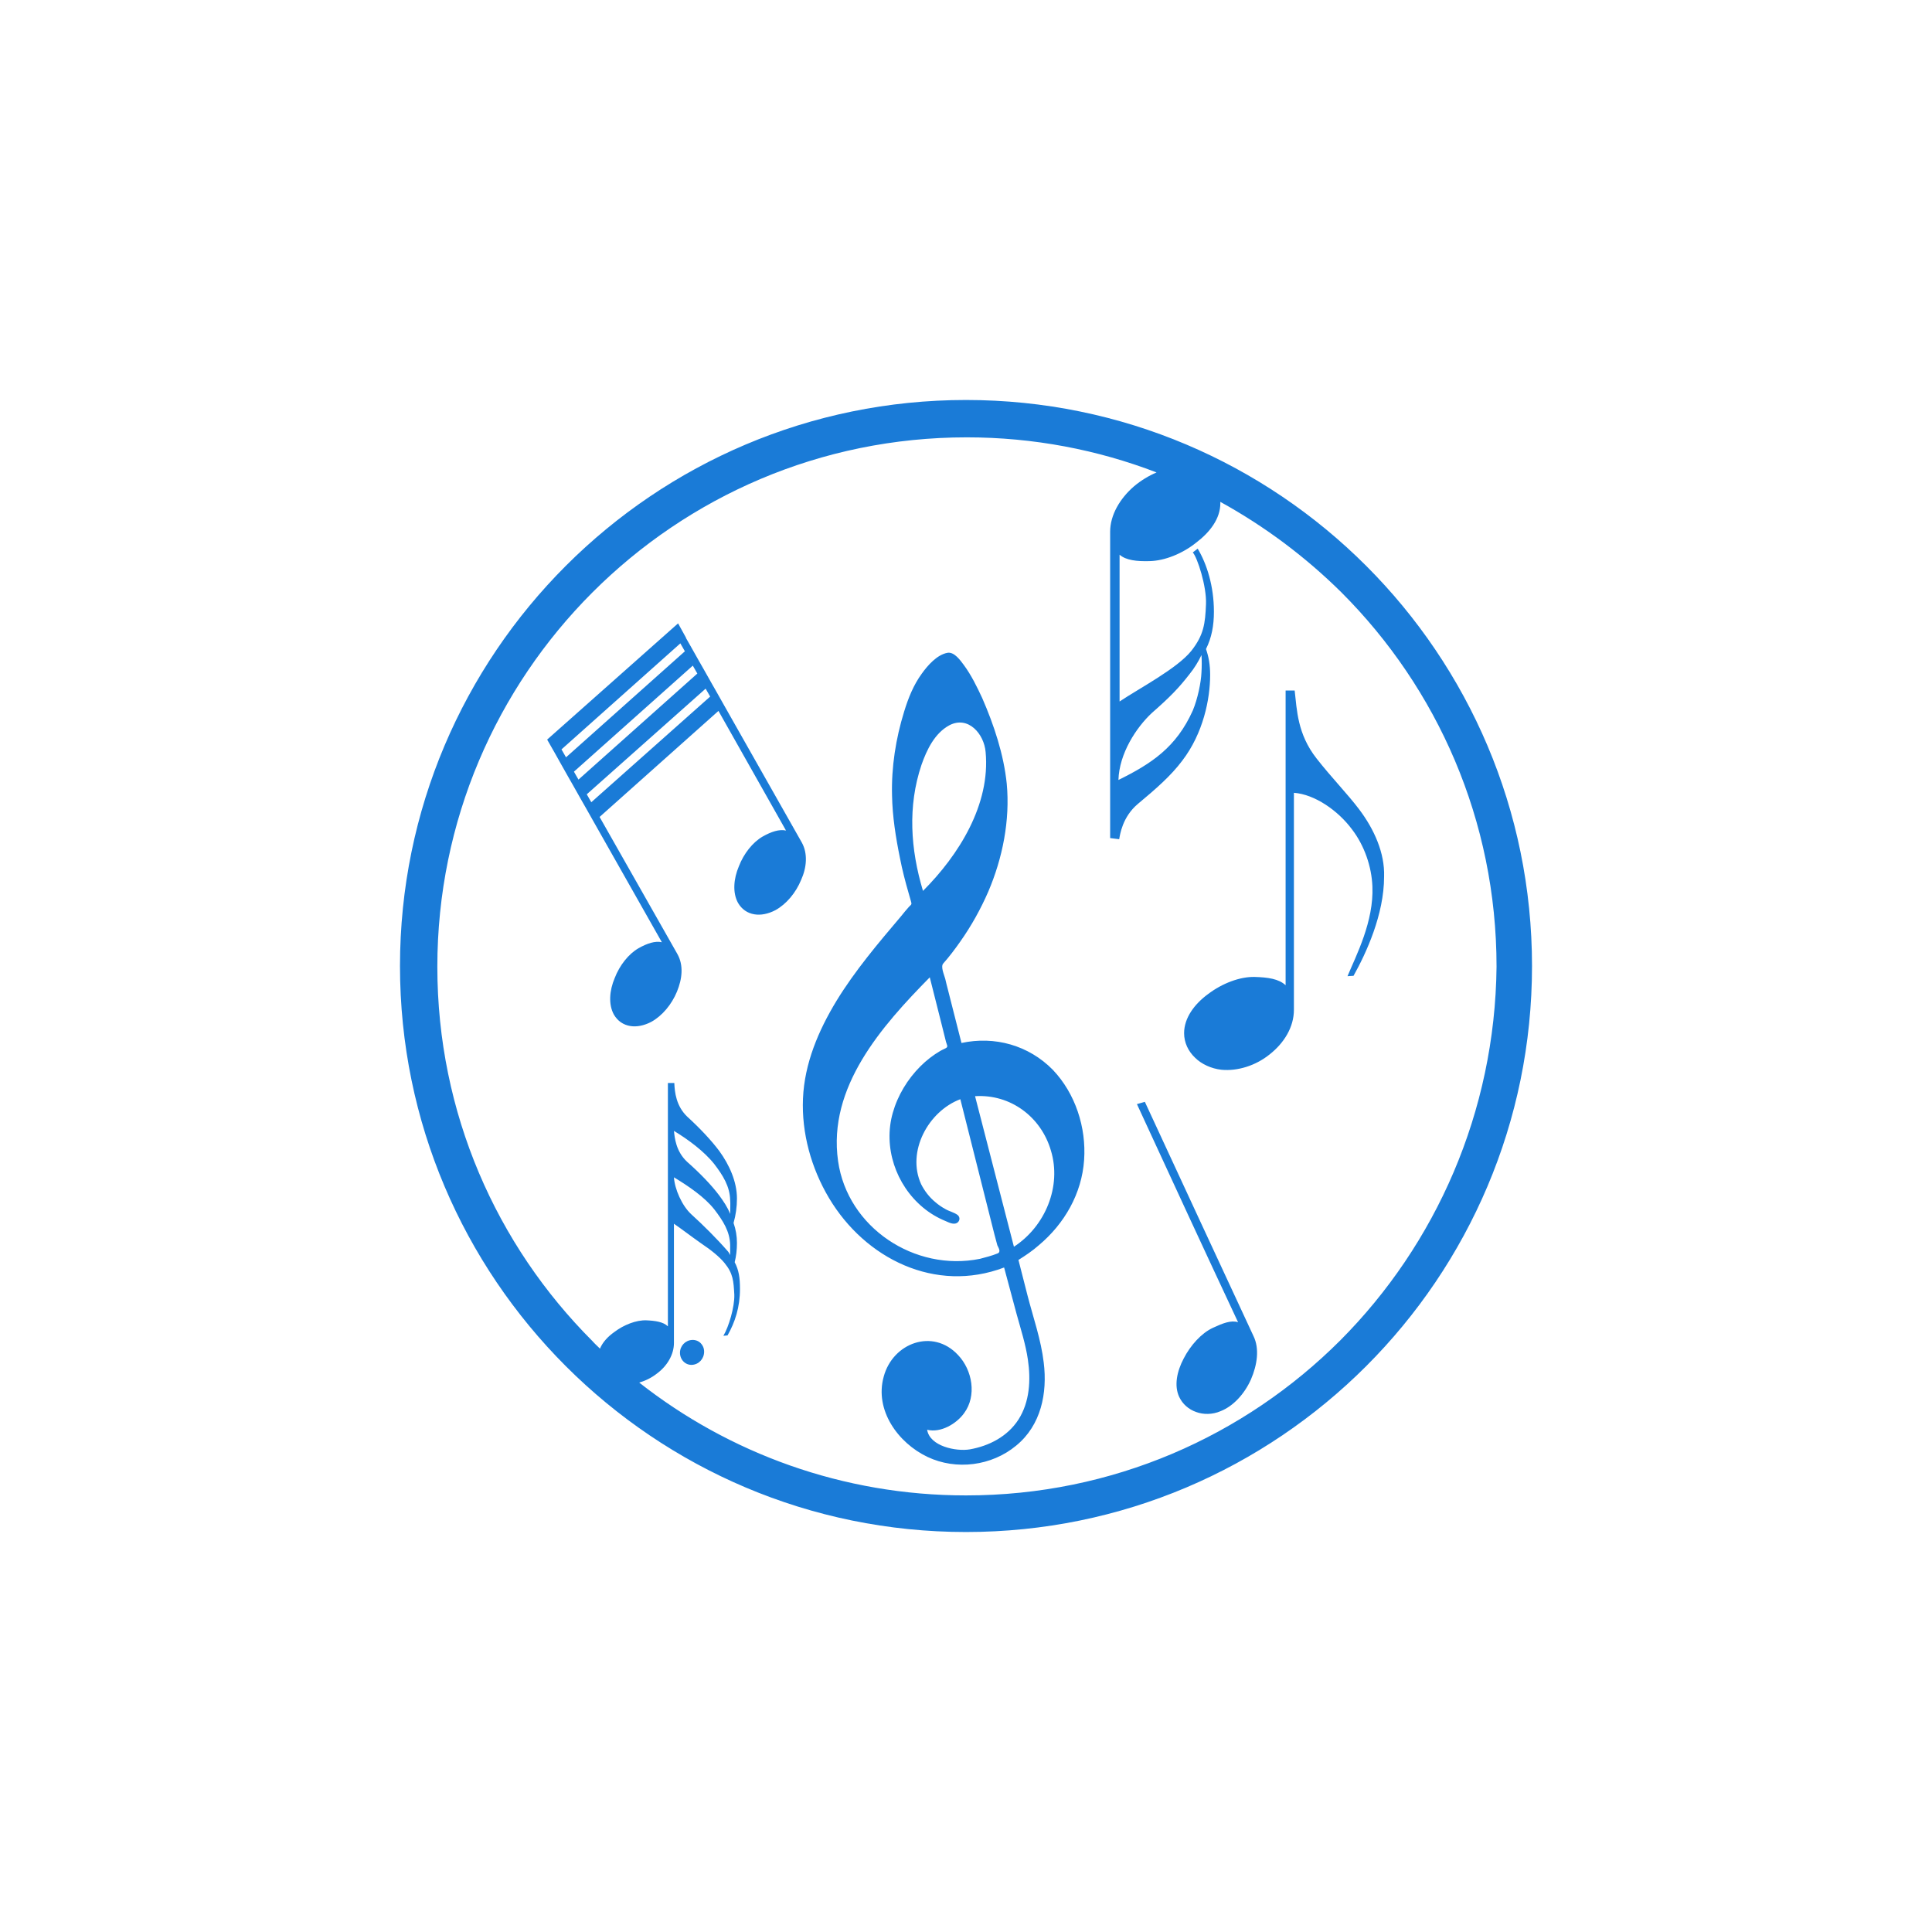
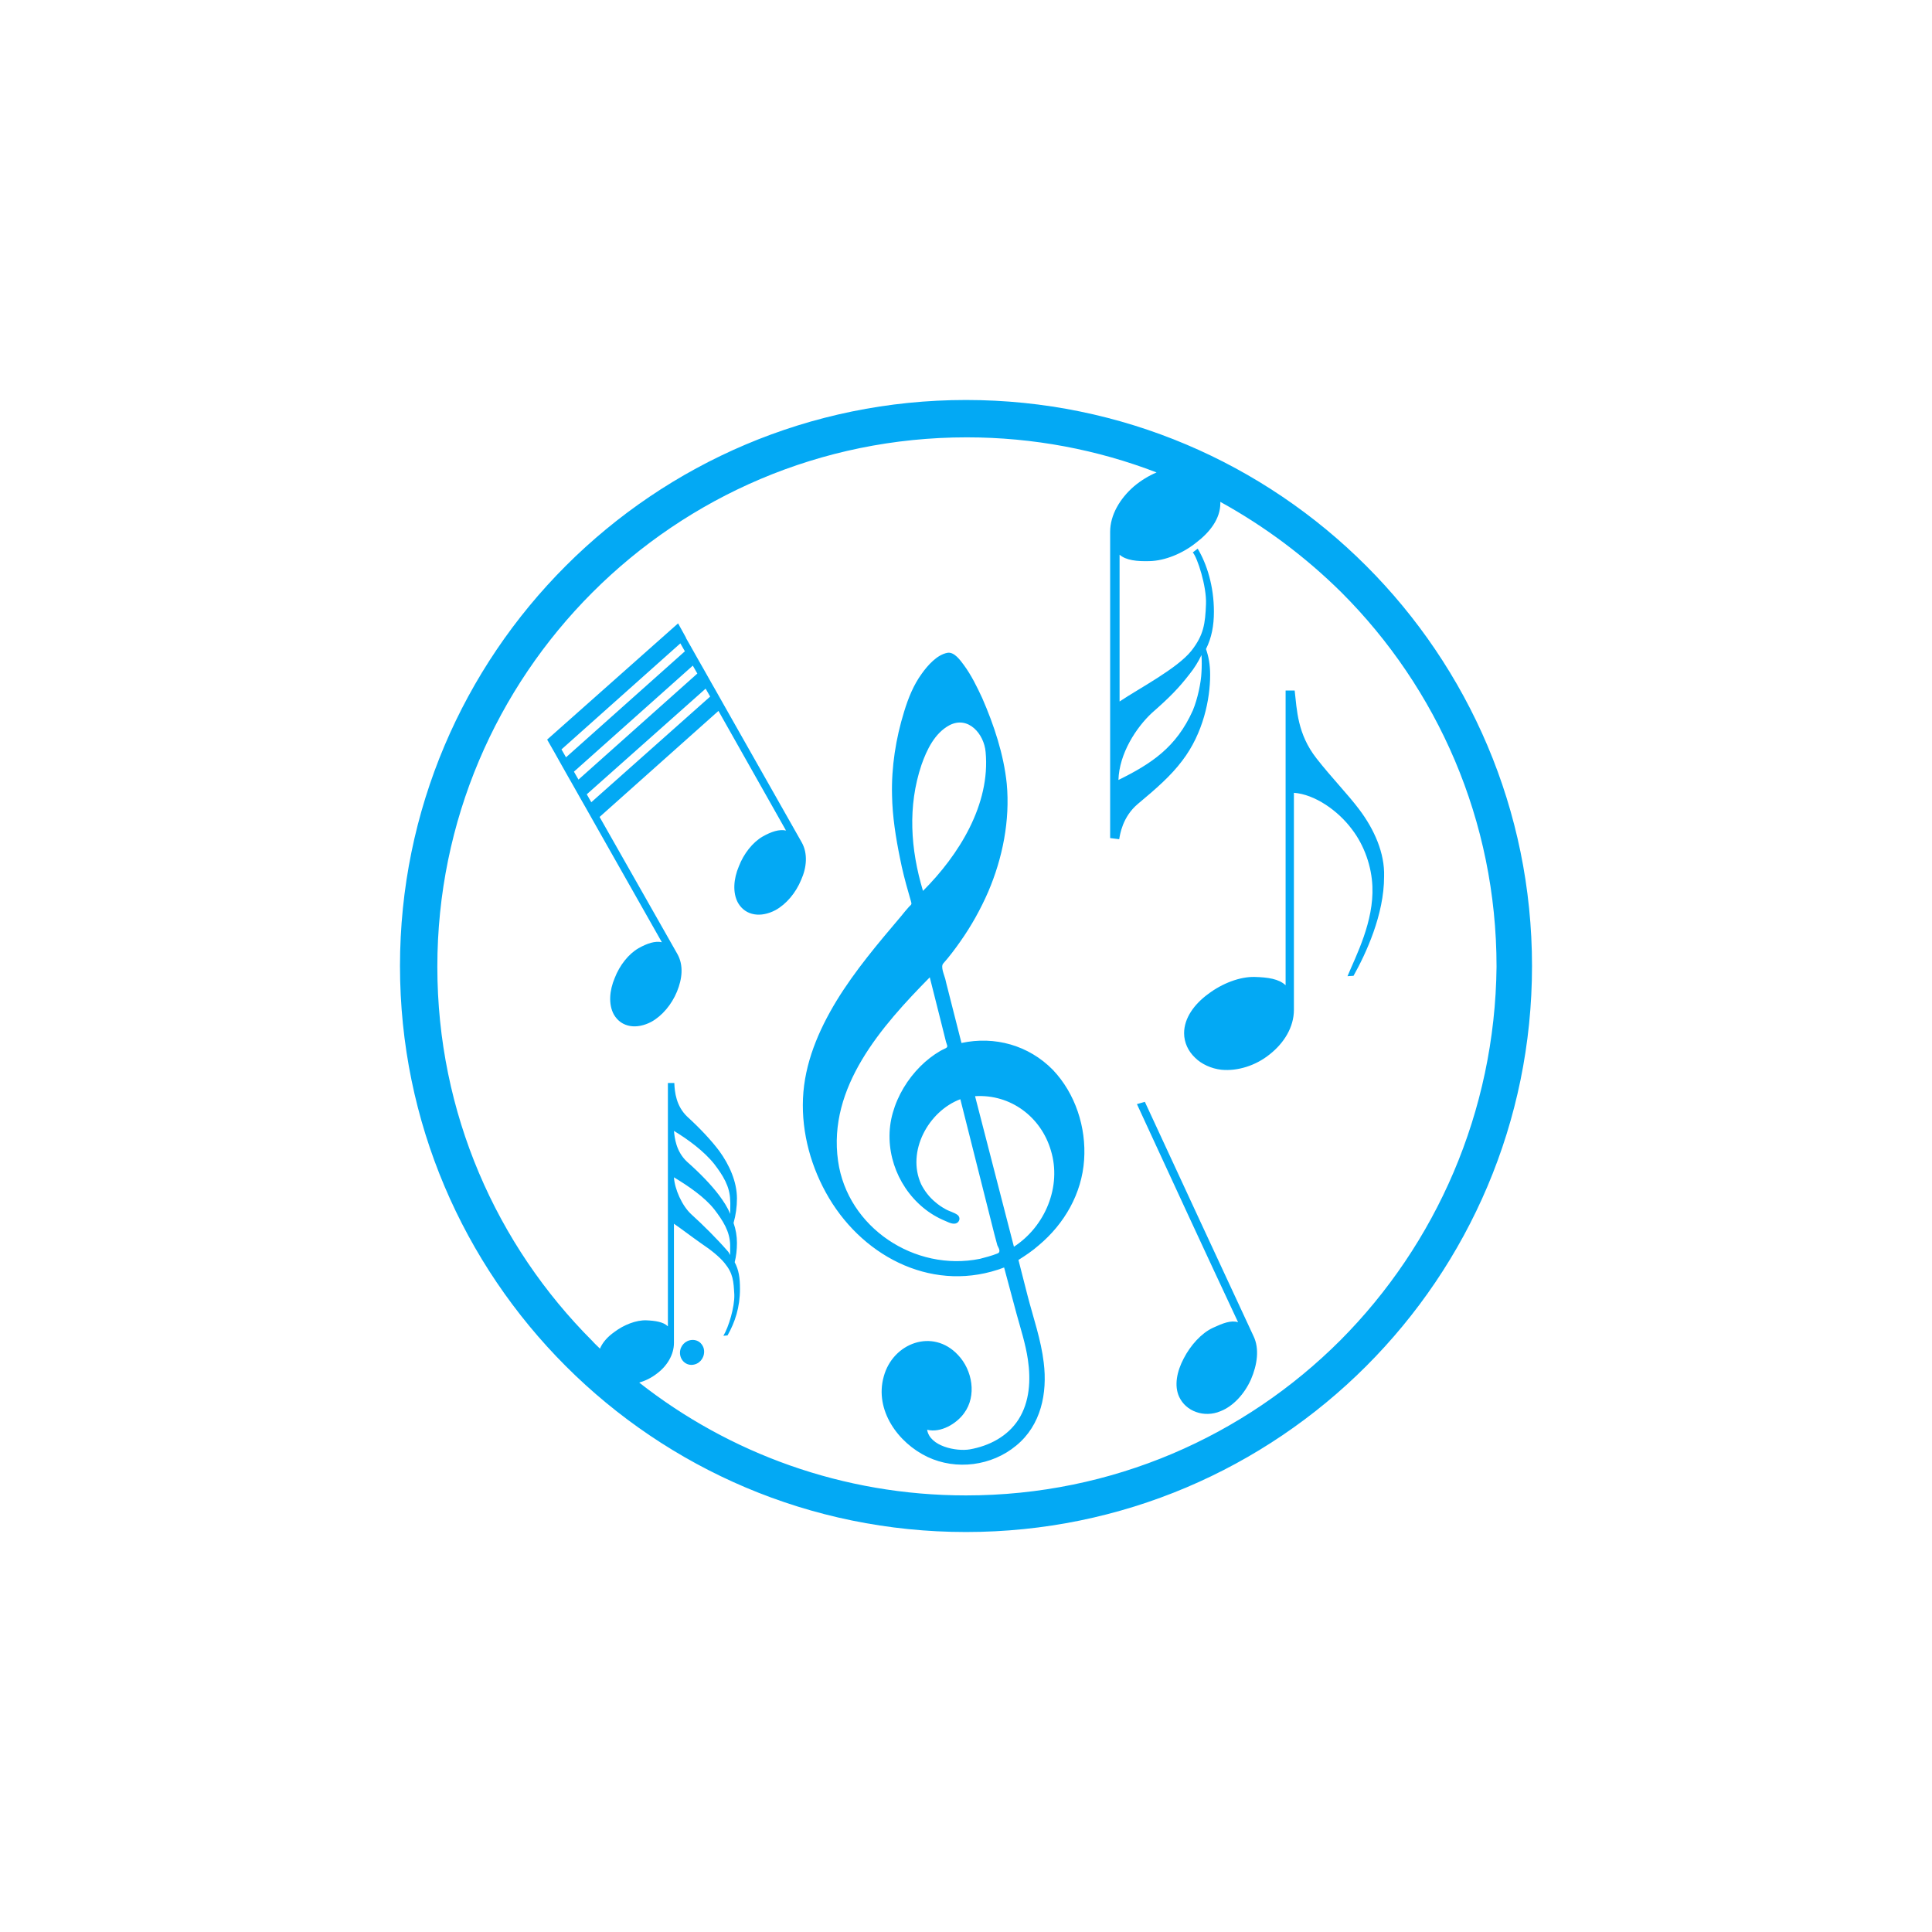
<svg xmlns="http://www.w3.org/2000/svg" version="1.1" id="Calque_1" x="0px" y="0px" viewBox="0 0 512 512" enable-background="new 0 0 512 512" xml:space="preserve">
-   <path fill="#1A7BD7" d="M303.4,292c-0.7,0.2-1.4,0.4-2.1,0.6c8.9,19.3,17.8,38.6,26.8,57.8c-1.9-0.6-4.1,0.3-6.7,1.5  c-3,1.4-5.9,4.6-7.7,8.1c-1.8,3.4-2.6,7.2-1.2,10.2c0.9,1.9,2.5,3.3,4.5,4c1.9,0.7,4.3,0.7,6.4-0.2c3.4-1.3,6.4-4.6,8.1-8.4  c1.7-3.9,2.3-8.2,0.7-11.5C322.6,333.5,313,312.7,303.4,292z M183.4,355.1c-1.8,0.1-3.2,1.6-3.2,3.4s1.4,3.3,3.2,3.2  c1.8-0.1,3.2-1.6,3.2-3.5C186.6,356.4,185.2,355,183.4,355.1z M212.5,223.3L192,187.1l-2.2-3.9l-1.2-2.1l-2.2-3.9l-1.2-2.1l-2.2-3.9  l-1.2-2.1V169l-2.1-3.8L145,196l2,3.5l1.4,2.5l2.2,3.9l1.2,2.1l2.2,3.9l1.2,2.1l2.2,3.9l18,31.8c-1.8-0.4-3.9,0.3-6.2,1.6  c-2.6,1.5-5,4.5-6.3,7.9c-1.4,3.3-1.7,7-0.2,9.7c1,1.7,2.5,2.7,4.3,3c1.7,0.3,3.7-0.1,5.6-1.1c2.9-1.6,5.4-4.6,6.8-8  c1.4-3.4,1.8-7,0.1-10l-20.6-36.3l31.5-28.1l17.9,31.7c-1.8-0.4-3.9,0.3-6.2,1.6c-2.6,1.5-5,4.5-6.3,7.9c-1.4,3.3-1.7,7-0.2,9.7  c1,1.7,2.5,2.7,4.3,3c1.7,0.3,3.7-0.1,5.6-1.1c2.9-1.6,5.4-4.6,6.8-8C213.8,229.9,214.1,226.2,212.5,223.3z M150,200.7l-1.2-2.1  l31.5-28.1l1.2,2.1L150,200.7z M153.3,206.6l-1.2-2.1l31.5-28.1l1.2,2.1L153.3,206.6z M156.7,212.6l-1.2-2.1l31.5-28l1.2,2.1  L156.7,212.6z M254.8,276.4c-1-3.9-2-7.9-3-11.8c-0.4-1.7-0.9-3.4-1.3-5.2c-0.3-1.1-1.3-3.3-0.5-4.1c1.6-1.8,3.1-3.8,4.5-5.8  c2.9-4.1,5.4-8.6,7.4-13.2c3.8-8.9,5.8-18.9,4.9-28.6c-0.8-7.8-3.4-15.6-6.5-22.7c-1.4-3-2.9-6.1-4.9-8.8c-0.9-1.2-2.5-3.5-4.3-3.2  c-2.8,0.5-5.3,3.4-6.8,5.5c-2.2,3-3.6,6.5-4.7,10.1c-2.2,7.1-3.4,14.7-3.2,22.2c0.1,5.6,1,11.2,2.1,16.6c0.6,3.1,1.4,6.2,2.3,9.3  c0.2,0.7,0.4,1.4,0.6,2.1c0.3,0.9,0.1,0.9-0.5,1.5c-0.7,0.8-1.4,1.6-2.1,2.5c-6.1,7.2-12.2,14.4-17.1,22.4  c-4.8,7.9-8.5,16.6-8.9,25.9c-0.4,9.2,2.2,18.5,6.9,26.4c9.6,16.1,28.2,25.3,46.4,18.4c1.1,4.1,2.2,8.2,3.3,12.3c1.1,4,2.4,8,3,12.1  c0.8,5.4,0.5,11.2-2.5,15.9c-2.9,4.5-7.8,7-12.9,7.9c-3.6,0.6-10.6-0.8-11.3-5.2c3.6,0.9,7.8-1.6,9.8-4.4c3.4-4.6,2.2-11.4-1.6-15.4  c-6.7-7.2-17.3-3.2-19.7,5.7c-2.5,8.9,3.8,17.6,11.6,21.3c7.6,3.6,17,2.4,23.5-3c6.6-5.4,8.3-13.9,7.3-22c-0.7-6-2.8-12-4.3-17.8  c-0.8-3.1-1.6-6.3-2.4-9.4c1.9-1.2,3.7-2.4,5.4-3.9c6.8-5.7,11.4-13.7,12-22.6c0.6-8.6-2.3-17.6-8.3-23.9  C272.6,277,263.6,274.5,254.8,276.4z M244.2,202.7c1.4-4,3.5-8.4,7.4-10.5c5-2.6,9.2,2.3,9.6,7.1c1.3,13.9-7.1,27.3-16.6,36.8  C241.3,225.1,240.5,213.7,244.2,202.7z M264.3,332.2c-1.5,0.6-3.1,1-4.6,1.4c-17.3,3.5-35.1-8.3-37.6-25.9  c-2.8-19.6,11.6-35.8,24.3-48.7c1,4,2,7.9,3,11.9c0.4,1.7,0.9,3.5,1.3,5.2c0.2,0.8,0.7,1.3-0.1,1.7c-0.5,0.2-1,0.5-1.4,0.7  c-1.9,1.1-3.7,2.5-5.3,4.1c-3.4,3.4-6,7.7-7.3,12.3c-2.6,9.1,0.8,19.1,8,25.1c1.8,1.5,3.8,2.7,6,3.6c0.9,0.4,2.1,1,3,0.5  c0.8-0.5,0.9-1.5,0.2-2.1c-0.9-0.7-2.3-1-3.3-1.6c-0.9-0.5-1.8-1.1-2.6-1.8c-1.6-1.3-2.9-3-3.8-4.8c-3.9-8.6,1.9-19.3,10.4-22.5  c2,7.9,4,15.8,6,23.8c1,4,2,7.9,3,11.9c0.3,1,0.5,2,0.8,3C264.6,330.7,265.4,331.8,264.3,332.2z M268.7,330.4  c-3.4-13.3-6.9-26.6-10.3-39.9c9.4-0.6,17.5,5.5,20.1,14.4C281.4,314.4,277,325,268.7,330.4z M360.2,214.5c-3-4-7.4-8.5-11.3-13.5  c-5.1-6.5-5.2-12.9-5.8-18c-0.8,0-1.6,0-2.4,0v78.1c-1.8-1.7-4.7-2.1-8.2-2.2c-3.9-0.1-8.6,1.7-12.3,4.5c-3.7,2.7-6.4,6.4-6.4,10.4  c0,2.5,1.1,4.8,2.9,6.5c1.7,1.7,4.3,2.9,7,3.2c4.3,0.4,9.1-1.1,12.8-4.1c3.8-3,6.4-7.2,6.4-11.8v-57.5c5.5,0.4,11.7,4.7,15.4,9.7  c3.3,4.3,5.2,9.9,5.4,15.1c0.4,9.3-4.3,18.3-6.6,23.8c0.5,0,1-0.1,1.6-0.1c3.3-5.9,8.1-16.2,8.1-26.3  C367,226.1,364.2,219.8,360.2,214.5z M256,106c-82.8,0-150,67.2-150,150s67.2,150,150,150s150-67.2,150-150S338.8,106,256,106z   M355.2,355.2c-25.4,25.4-60.4,41.1-99.2,41.1c-32.7,0-62.8-11.2-86.6-29.9c1.7-0.5,3.3-1.3,4.7-2.4c2.7-2,4.5-5,4.5-8.1  c0-10.5,0-21,0-31.6c1.9,1.3,4.5,3.3,7.2,5.2c2.7,1.8,4.9,3.6,6.2,5.2c2.3,2.8,2.4,4.8,2.6,8.4c0.1,3.3-1.5,8.6-2.9,10.9  c0.4,0,0.7-0.1,1.1-0.1c2-3.5,3.3-7.5,3.3-12.3c0-3-0.3-5-1.4-7.1c0.4-1.6,0.6-3.3,0.6-5.1c0-1.8-0.3-3.6-0.9-5.3  c0.6-2.1,0.9-4.3,0.9-6.5c0-4.4-2-8.9-4.7-12.6c-2.1-2.8-5.1-6-8.5-9.1c-2.9-2.8-3.3-6.4-3.4-8.9c-0.6,0-1.1,0-1.7,0v64.5  c-1.2-1.2-3.4-1.5-5.7-1.6c-2.7-0.1-6,1.2-8.5,3.1c-1.7,1.2-3.1,2.7-3.8,4.4c-0.7-0.7-1.4-1.3-2-2c-25.4-25.4-41.1-60.4-41.1-99.2  c0-38.7,15.7-73.8,41.1-99.2s60.4-41.1,99.2-41.1c17.7,0,34.7,3.3,50.3,9.3c-2.1,0.9-4.1,2.1-6,3.7c-3.7,3.2-6.3,7.6-6.3,12v81.2  c0.8,0.1,1.6,0.2,2.4,0.3c0.2-1.1,0.8-5.9,5-9.4c4.8-4,8.7-7.4,11.7-11.4c5.6-7.3,7.4-16.4,7.4-22.7c0-2.8-0.4-4.9-1.1-6.9  c1.5-3,2.1-6.2,2.1-9.9c0-6.8-1.9-12.7-4.3-16.7c-0.4,0.3-0.9,0.7-1.3,1c1.2,1.3,3.7,9,3.5,13.7c-0.2,5.2-0.6,8.2-3.9,12.4  c-3.8,4.7-13.6,9.8-19,13.4V147c1.7,1.5,4.6,1.8,8,1.7c4-0.1,8.7-2,12.3-4.9c3.7-2.8,6.4-6.4,6.4-10.4c0-0.1,0-0.3,0-0.4  c11.8,6.5,22.6,14.6,32.1,24c25.4,25.4,41.1,60.4,41.1,99.2C396.2,294.7,380.5,329.8,355.2,355.2z M189.3,320.5  c2.3,3,4.1,5.8,4.2,9.4c0,0.9,0,1.8,0,2.7c-0.2-0.4-0.4-0.8-0.8-1.2c-2.6-3-6.4-6.8-9.5-9.6c-2.5-2.3-4.4-6.7-4.6-9.8  C182.4,314.3,186.7,317.2,189.3,320.5z M178.6,299.7c3.8,2.3,8,5.4,10.7,8.8c2.3,3,4.1,5.9,4.2,9.5c0.1,1,0,2.4,0,3.7  c-0.7-1.8-1.8-3.4-2.9-4.9c-2.1-2.8-5.1-5.9-8.5-8.9C179.1,305.1,178.8,301.5,178.6,299.7z M296.4,206.7c0.2-7,4.7-13.9,8.9-17.8  c4.8-4.2,7.1-6.6,9.9-10.2c1.3-1.6,2.4-3.4,3.2-5.1c0.1,1.3,0.1,3.1,0,4.6c-0.1,2.6-1,7-2.3,10.1  C311.7,198.1,305.1,202.4,296.4,206.7z" />
+   <path fill="#03A9F4" d="M303.4,292c-0.7,0.2-1.4,0.4-2.1,0.6c8.9,19.3,17.8,38.6,26.8,57.8c-1.9-0.6-4.1,0.3-6.7,1.5  c-3,1.4-5.9,4.6-7.7,8.1c-1.8,3.4-2.6,7.2-1.2,10.2c0.9,1.9,2.5,3.3,4.5,4c1.9,0.7,4.3,0.7,6.4-0.2c3.4-1.3,6.4-4.6,8.1-8.4  c1.7-3.9,2.3-8.2,0.7-11.5C322.6,333.5,313,312.7,303.4,292z M183.4,355.1c-1.8,0.1-3.2,1.6-3.2,3.4s1.4,3.3,3.2,3.2  c1.8-0.1,3.2-1.6,3.2-3.5C186.6,356.4,185.2,355,183.4,355.1z M212.5,223.3L192,187.1l-2.2-3.9l-1.2-2.1l-2.2-3.9l-1.2-2.1l-2.2-3.9  l-1.2-2.1V169l-2.1-3.8L145,196l2,3.5l1.4,2.5l2.2,3.9l1.2,2.1l2.2,3.9l1.2,2.1l2.2,3.9l18,31.8c-1.8-0.4-3.9,0.3-6.2,1.6  c-2.6,1.5-5,4.5-6.3,7.9c-1.4,3.3-1.7,7-0.2,9.7c1,1.7,2.5,2.7,4.3,3c1.7,0.3,3.7-0.1,5.6-1.1c2.9-1.6,5.4-4.6,6.8-8  c1.4-3.4,1.8-7,0.1-10l-20.6-36.3l31.5-28.1l17.9,31.7c-1.8-0.4-3.9,0.3-6.2,1.6c-2.6,1.5-5,4.5-6.3,7.9c-1.4,3.3-1.7,7-0.2,9.7  c1,1.7,2.5,2.7,4.3,3c1.7,0.3,3.7-0.1,5.6-1.1c2.9-1.6,5.4-4.6,6.8-8C213.8,229.9,214.1,226.2,212.5,223.3z M150,200.7l-1.2-2.1  l31.5-28.1l1.2,2.1L150,200.7z M153.3,206.6l-1.2-2.1l31.5-28.1l1.2,2.1L153.3,206.6z M156.7,212.6l-1.2-2.1l31.5-28l1.2,2.1  L156.7,212.6z M254.8,276.4c-1-3.9-2-7.9-3-11.8c-0.4-1.7-0.9-3.4-1.3-5.2c-0.3-1.1-1.3-3.3-0.5-4.1c1.6-1.8,3.1-3.8,4.5-5.8  c2.9-4.1,5.4-8.6,7.4-13.2c3.8-8.9,5.8-18.9,4.9-28.6c-0.8-7.8-3.4-15.6-6.5-22.7c-1.4-3-2.9-6.1-4.9-8.8c-0.9-1.2-2.5-3.5-4.3-3.2  c-2.8,0.5-5.3,3.4-6.8,5.5c-2.2,3-3.6,6.5-4.7,10.1c-2.2,7.1-3.4,14.7-3.2,22.2c0.1,5.6,1,11.2,2.1,16.6c0.6,3.1,1.4,6.2,2.3,9.3  c0.2,0.7,0.4,1.4,0.6,2.1c0.3,0.9,0.1,0.9-0.5,1.5c-0.7,0.8-1.4,1.6-2.1,2.5c-6.1,7.2-12.2,14.4-17.1,22.4  c-4.8,7.9-8.5,16.6-8.9,25.9c-0.4,9.2,2.2,18.5,6.9,26.4c9.6,16.1,28.2,25.3,46.4,18.4c1.1,4.1,2.2,8.2,3.3,12.3c1.1,4,2.4,8,3,12.1  c0.8,5.4,0.5,11.2-2.5,15.9c-2.9,4.5-7.8,7-12.9,7.9c-3.6,0.6-10.6-0.8-11.3-5.2c3.6,0.9,7.8-1.6,9.8-4.4c3.4-4.6,2.2-11.4-1.6-15.4  c-6.7-7.2-17.3-3.2-19.7,5.7c-2.5,8.9,3.8,17.6,11.6,21.3c7.6,3.6,17,2.4,23.5-3c6.6-5.4,8.3-13.9,7.3-22c-0.7-6-2.8-12-4.3-17.8  c-0.8-3.1-1.6-6.3-2.4-9.4c1.9-1.2,3.7-2.4,5.4-3.9c6.8-5.7,11.4-13.7,12-22.6c0.6-8.6-2.3-17.6-8.3-23.9  C272.6,277,263.6,274.5,254.8,276.4z M244.2,202.7c1.4-4,3.5-8.4,7.4-10.5c5-2.6,9.2,2.3,9.6,7.1c1.3,13.9-7.1,27.3-16.6,36.8  C241.3,225.1,240.5,213.7,244.2,202.7z M264.3,332.2c-1.5,0.6-3.1,1-4.6,1.4c-17.3,3.5-35.1-8.3-37.6-25.9  c-2.8-19.6,11.6-35.8,24.3-48.7c1,4,2,7.9,3,11.9c0.4,1.7,0.9,3.5,1.3,5.2c0.2,0.8,0.7,1.3-0.1,1.7c-0.5,0.2-1,0.5-1.4,0.7  c-1.9,1.1-3.7,2.5-5.3,4.1c-3.4,3.4-6,7.7-7.3,12.3c-2.6,9.1,0.8,19.1,8,25.1c1.8,1.5,3.8,2.7,6,3.6c0.9,0.4,2.1,1,3,0.5  c0.8-0.5,0.9-1.5,0.2-2.1c-0.9-0.7-2.3-1-3.3-1.6c-0.9-0.5-1.8-1.1-2.6-1.8c-1.6-1.3-2.9-3-3.8-4.8c-3.9-8.6,1.9-19.3,10.4-22.5  c2,7.9,4,15.8,6,23.8c1,4,2,7.9,3,11.9c0.3,1,0.5,2,0.8,3C264.6,330.7,265.4,331.8,264.3,332.2z M268.7,330.4  c-3.4-13.3-6.9-26.6-10.3-39.9c9.4-0.6,17.5,5.5,20.1,14.4C281.4,314.4,277,325,268.7,330.4z M360.2,214.5c-3-4-7.4-8.5-11.3-13.5  c-5.1-6.5-5.2-12.9-5.8-18c-0.8,0-1.6,0-2.4,0v78.1c-1.8-1.7-4.7-2.1-8.2-2.2c-3.9-0.1-8.6,1.7-12.3,4.5c-3.7,2.7-6.4,6.4-6.4,10.4  c0,2.5,1.1,4.8,2.9,6.5c1.7,1.7,4.3,2.9,7,3.2c4.3,0.4,9.1-1.1,12.8-4.1c3.8-3,6.4-7.2,6.4-11.8v-57.5c5.5,0.4,11.7,4.7,15.4,9.7  c3.3,4.3,5.2,9.9,5.4,15.1c0.4,9.3-4.3,18.3-6.6,23.8c0.5,0,1-0.1,1.6-0.1c3.3-5.9,8.1-16.2,8.1-26.3  C367,226.1,364.2,219.8,360.2,214.5z M256,106c-82.8,0-150,67.2-150,150s67.2,150,150,150s150-67.2,150-150S338.8,106,256,106z   M355.2,355.2c-25.4,25.4-60.4,41.1-99.2,41.1c-32.7,0-62.8-11.2-86.6-29.9c1.7-0.5,3.3-1.3,4.7-2.4c2.7-2,4.5-5,4.5-8.1  c0-10.5,0-21,0-31.6c1.9,1.3,4.5,3.3,7.2,5.2c2.7,1.8,4.9,3.6,6.2,5.2c2.3,2.8,2.4,4.8,2.6,8.4c0.1,3.3-1.5,8.6-2.9,10.9  c0.4,0,0.7-0.1,1.1-0.1c2-3.5,3.3-7.5,3.3-12.3c0-3-0.3-5-1.4-7.1c0.4-1.6,0.6-3.3,0.6-5.1c0-1.8-0.3-3.6-0.9-5.3  c0.6-2.1,0.9-4.3,0.9-6.5c0-4.4-2-8.9-4.7-12.6c-2.1-2.8-5.1-6-8.5-9.1c-2.9-2.8-3.3-6.4-3.4-8.9c-0.6,0-1.1,0-1.7,0v64.5  c-1.2-1.2-3.4-1.5-5.7-1.6c-2.7-0.1-6,1.2-8.5,3.1c-1.7,1.2-3.1,2.7-3.8,4.4c-0.7-0.7-1.4-1.3-2-2c-25.4-25.4-41.1-60.4-41.1-99.2  c0-38.7,15.7-73.8,41.1-99.2s60.4-41.1,99.2-41.1c17.7,0,34.7,3.3,50.3,9.3c-2.1,0.9-4.1,2.1-6,3.7c-3.7,3.2-6.3,7.6-6.3,12v81.2  c0.8,0.1,1.6,0.2,2.4,0.3c0.2-1.1,0.8-5.9,5-9.4c4.8-4,8.7-7.4,11.7-11.4c5.6-7.3,7.4-16.4,7.4-22.7c0-2.8-0.4-4.9-1.1-6.9  c1.5-3,2.1-6.2,2.1-9.9c0-6.8-1.9-12.7-4.3-16.7c-0.4,0.3-0.9,0.7-1.3,1c1.2,1.3,3.7,9,3.5,13.7c-0.2,5.2-0.6,8.2-3.9,12.4  c-3.8,4.7-13.6,9.8-19,13.4V147c1.7,1.5,4.6,1.8,8,1.7c4-0.1,8.7-2,12.3-4.9c3.7-2.8,6.4-6.4,6.4-10.4c0-0.1,0-0.3,0-0.4  c11.8,6.5,22.6,14.6,32.1,24c25.4,25.4,41.1,60.4,41.1,99.2C396.2,294.7,380.5,329.8,355.2,355.2z M189.3,320.5  c2.3,3,4.1,5.8,4.2,9.4c0,0.9,0,1.8,0,2.7c-0.2-0.4-0.4-0.8-0.8-1.2c-2.6-3-6.4-6.8-9.5-9.6c-2.5-2.3-4.4-6.7-4.6-9.8  C182.4,314.3,186.7,317.2,189.3,320.5z M178.6,299.7c3.8,2.3,8,5.4,10.7,8.8c2.3,3,4.1,5.9,4.2,9.5c0.1,1,0,2.4,0,3.7  c-0.7-1.8-1.8-3.4-2.9-4.9c-2.1-2.8-5.1-5.9-8.5-8.9C179.1,305.1,178.8,301.5,178.6,299.7z M296.4,206.7c0.2-7,4.7-13.9,8.9-17.8  c4.8-4.2,7.1-6.6,9.9-10.2c1.3-1.6,2.4-3.4,3.2-5.1c0.1,1.3,0.1,3.1,0,4.6c-0.1,2.6-1,7-2.3,10.1  C311.7,198.1,305.1,202.4,296.4,206.7z" />
</svg>
